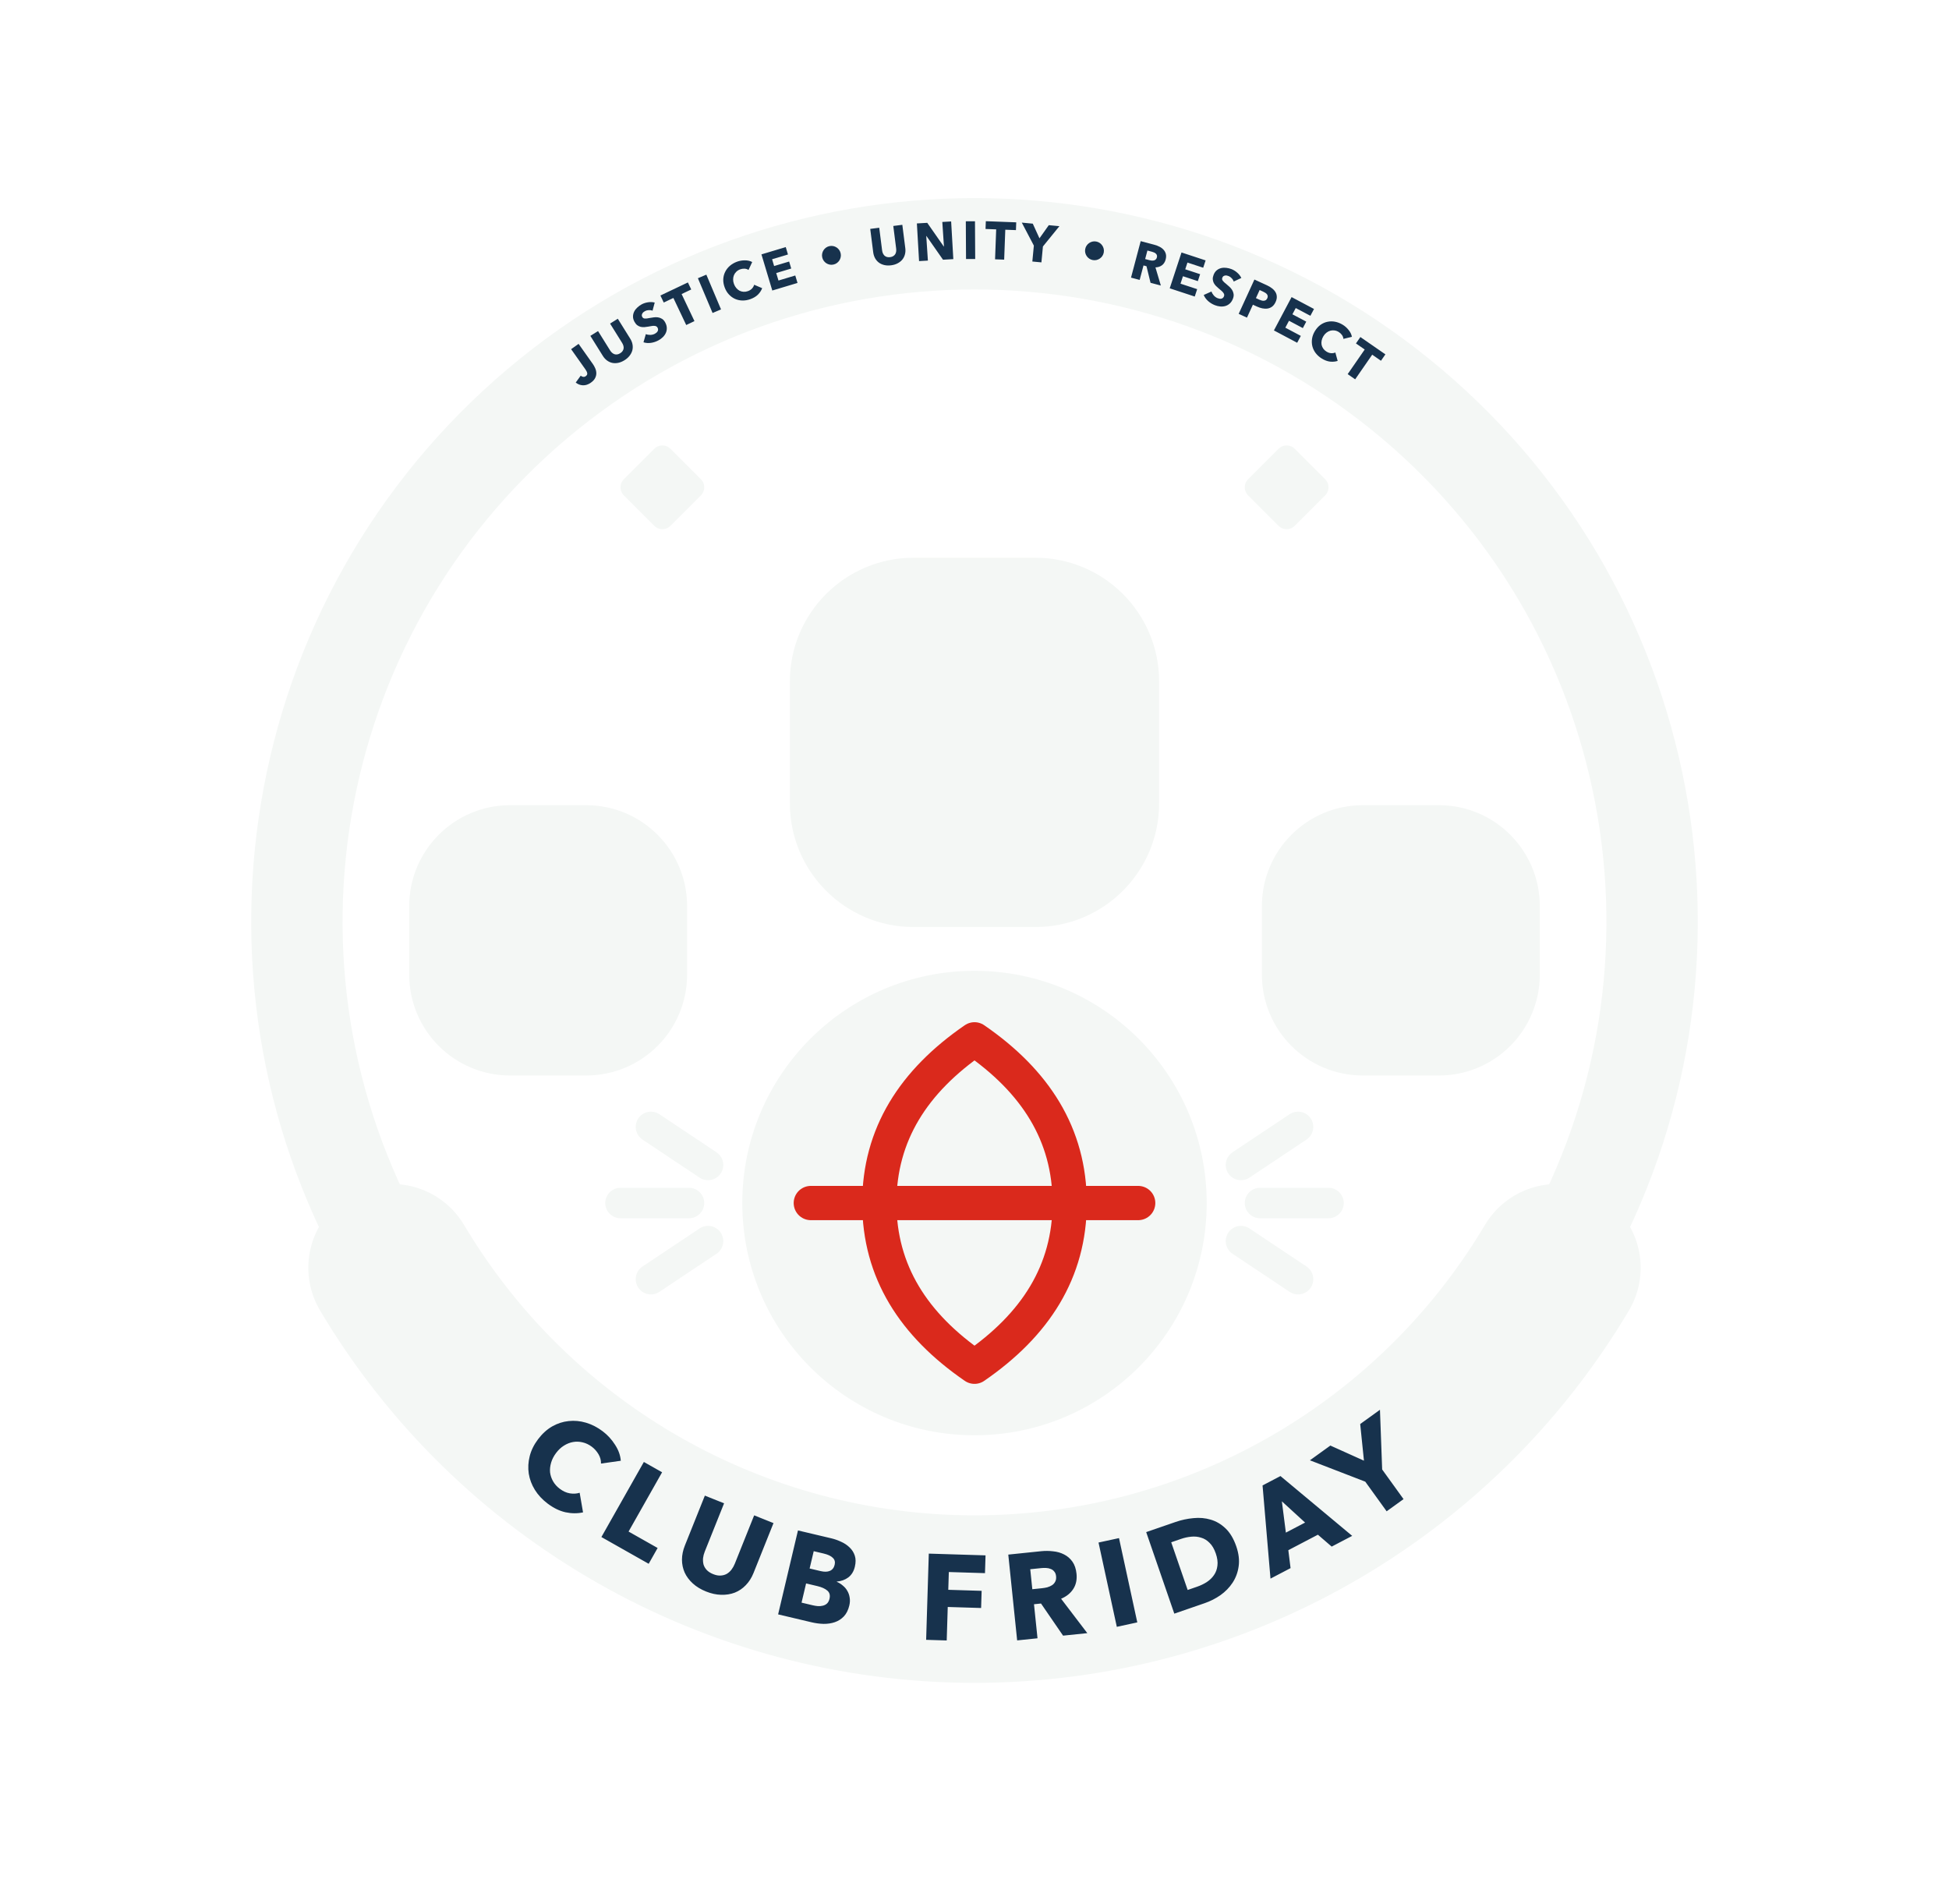
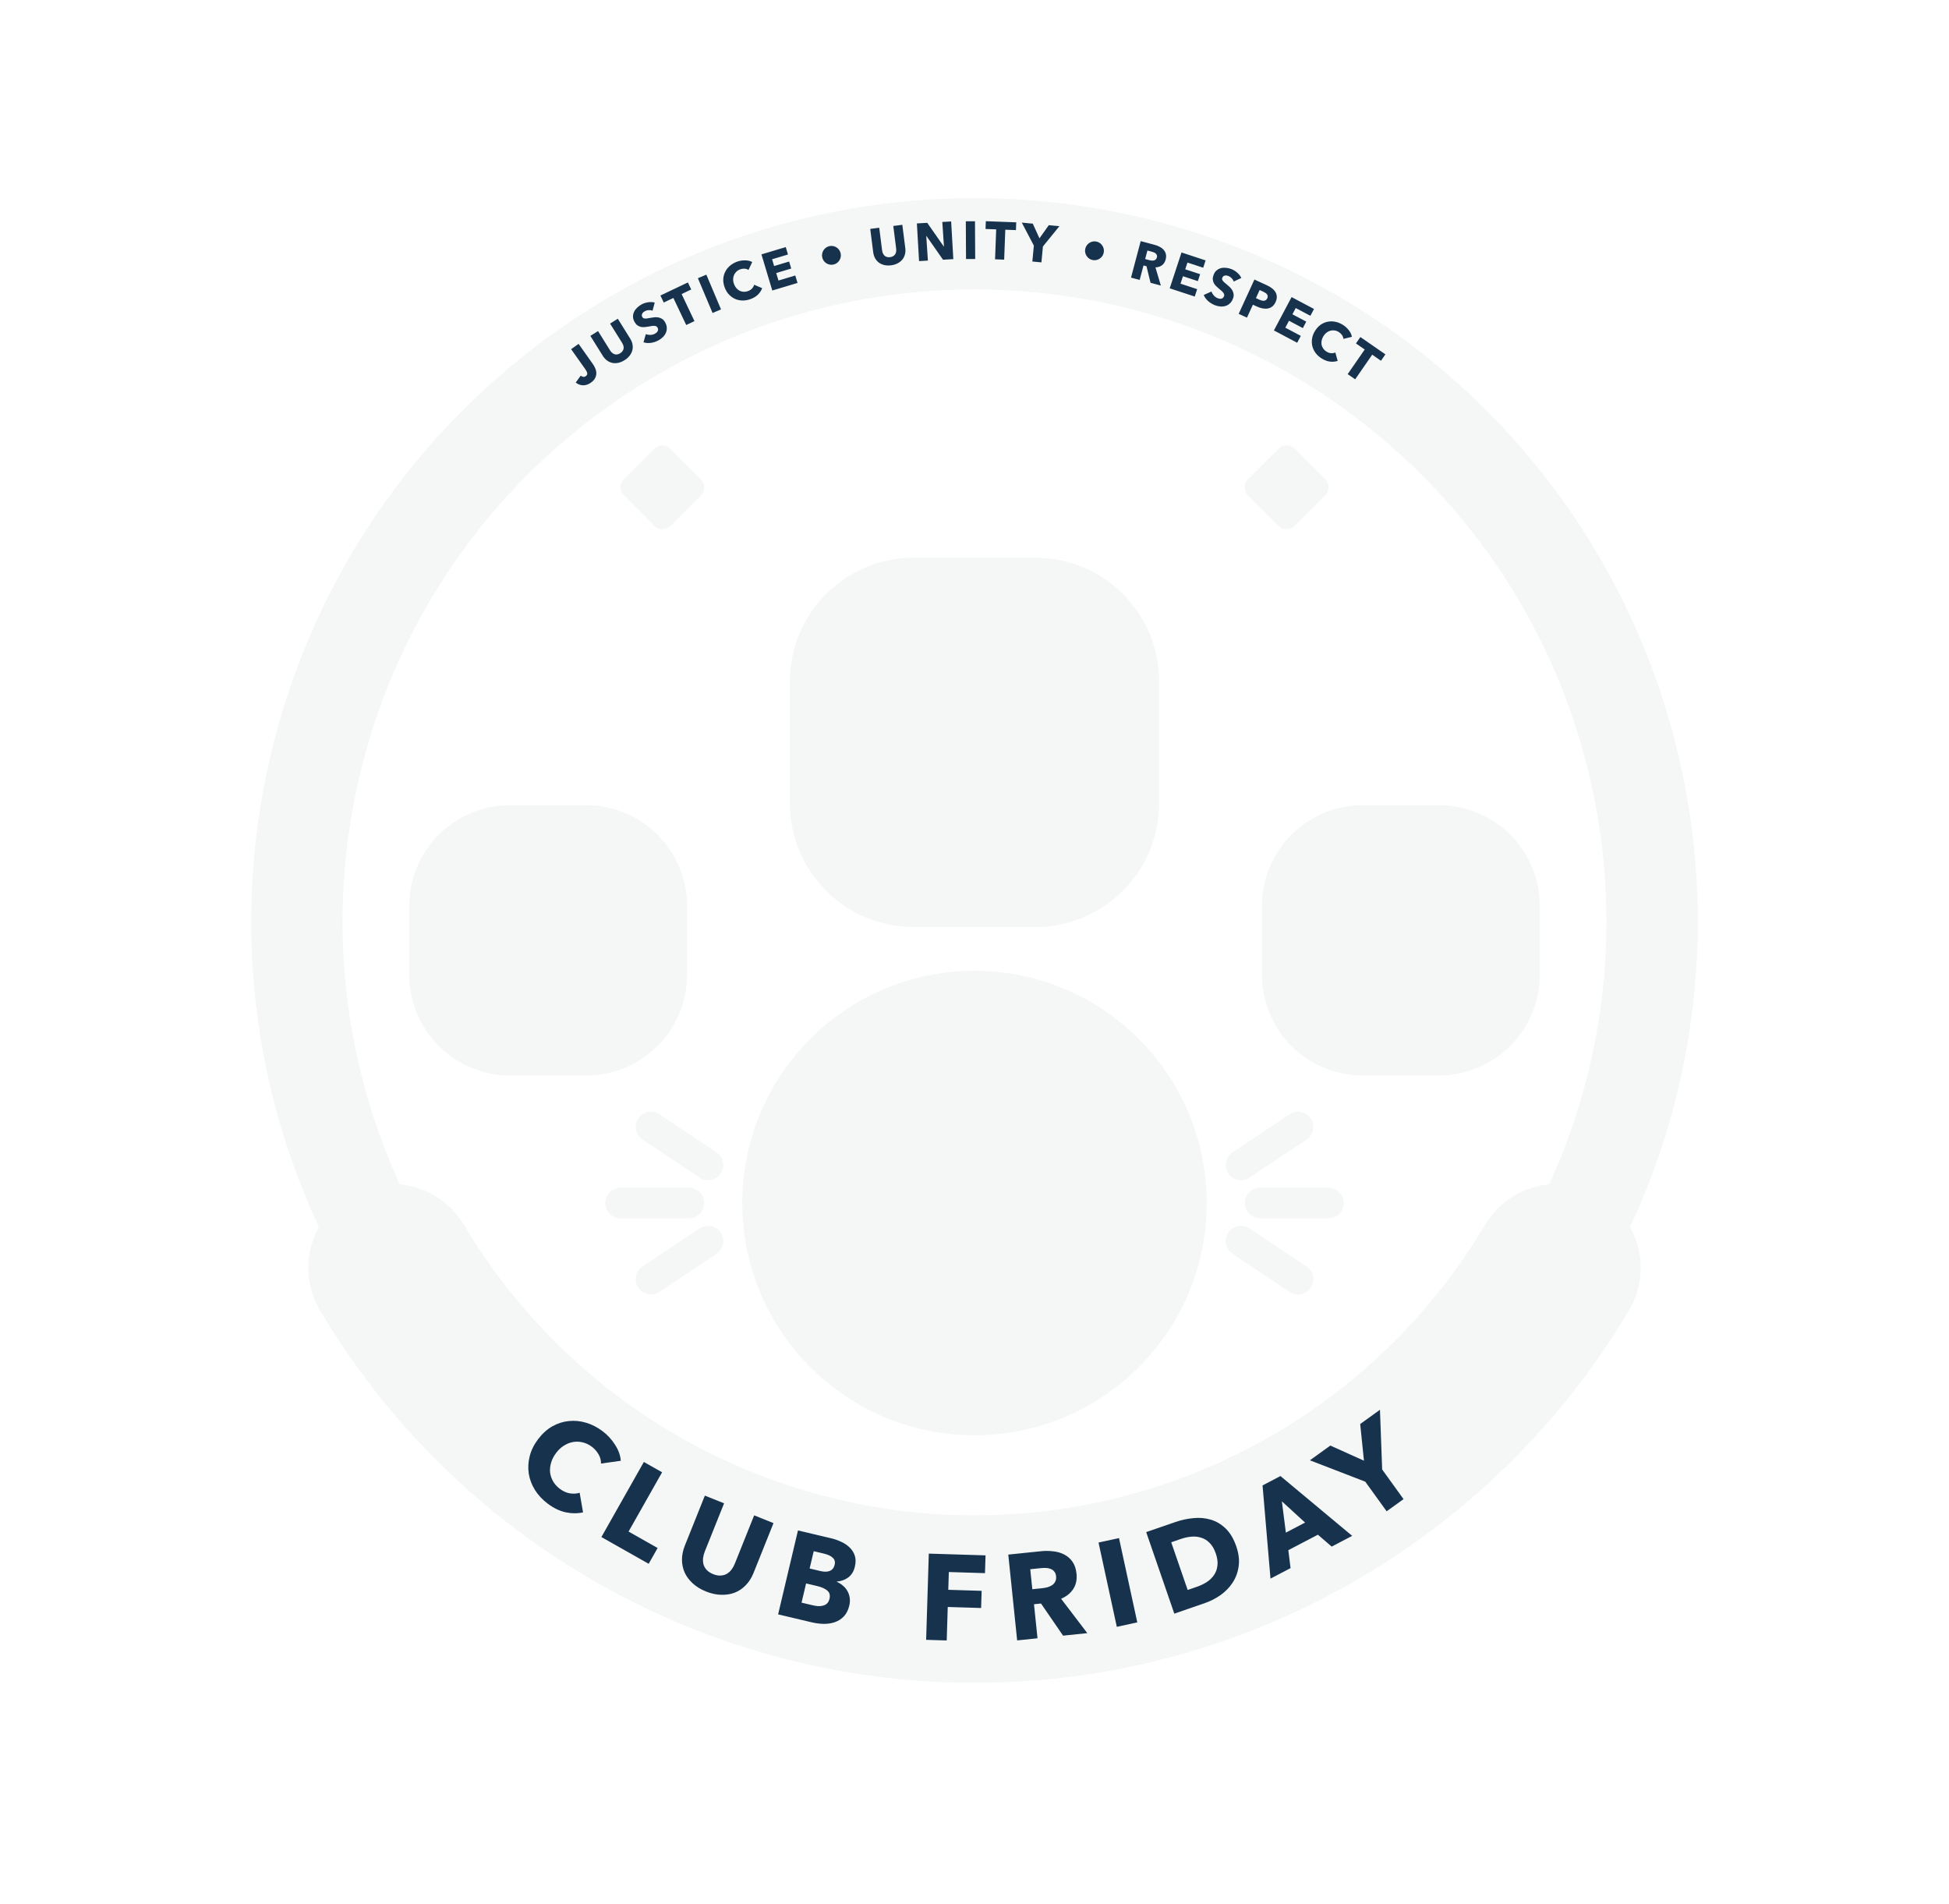
<svg xmlns="http://www.w3.org/2000/svg" viewBox="0 0 512 500" role="img" aria-labelledby="title desc" version="1.1" id="svg15">
  <g stroke="#F4F7F5" stroke-width="13" stroke-linecap="round" stroke-linejoin="round" id="g8">
    <path fill="none" stroke="#F4F7F5" d="M103 333a178 178 0 1 1 306 0" id="path1" />
    <g id="younger-member" aria-label="younger-member">
      <rect x="114" y="218" width="60" height="58" rx="20" fill="#F4F7F5" stroke="#F4F7F5" id="rect1" />
      <circle cx="144" cy="247" r="7" fill="none" stroke="none" id="circle1" />
    </g>
    <g id="adult-member" aria-label="adult-member">
      <rect x="214" y="153" width="84" height="84" rx="26" fill="#F4F7F5" stroke="#F4F7F5" id="rect2" />
      <circle cx="256" cy="195" r="9" fill="none" stroke="none" id="circle2" />
    </g>
    <g id="older-member" aria-label="older-member">
      <rect x="338" y="218" width="60" height="58" rx="20" fill="#F4F7F5" stroke="#F4F7F5" id="rect3" />
      <circle cx="368" cy="247" r="7" fill="none" stroke="none" id="circle3" />
    </g>
    <circle cx="256" cy="316" r="55" fill="#F4F7F5" stroke="#F4F7F5" stroke-width="12" id="circle4" />
-     <path fill="none" stroke="#DA291C" stroke-width="9" d="M256 273c-16 11-25 25-25 43s9 32 25 43m0-86c16 11 25 25 25 43s-9 32-25 43m-43-43h86" id="path4" />
+     <path fill="none" stroke="none" stroke-width="9" d="M256 273c-16 11-25 25-25 43s9 32 25 43m0-86c16 11 25 25 25 43s-9 32-25 43m-43-43h86" id="path4" />
    <path fill="none" stroke="#F4F7F5" stroke-width="8" d="M181 316h-18M186 306l-15-10M186 326l-15 10M331 316h18M326 306l15-10M326 326l15 10" id="path5" />
    <path fill="none" stroke="#F4F7F5" d="M103 333a178 178 0 0 0 306 0" id="path6" />
    <path fill="#F4F7F5" stroke="#F4F7F5" stroke-width="6" d="m174 120 8 8-8 8-8-8z" id="path7" />
    <path fill="#F4F7F5" stroke="#F4F7F5" stroke-width="6" d="m338 120 8 8-8 8-8-8z" id="path8" />
  </g>
  <defs id="defs8">
    <path id="motto-arc" d="M103 333a178 178 0 1 1 306 0" />
    <path id="name-arc" d="M103 333a178 178 0 0 0 306 0" />
  </defs>
  <path d="M103 333a178 178 0 1 1 306 0" fill="none" stroke="#F4F7F5" stroke-width="24" stroke-linecap="round" id="path9" />
  <path d="M103 333a178 178 0 0 0 306 0" fill="none" stroke="#F4F7F5" stroke-width="44" stroke-linecap="round" id="path10" />
  <g font-family="Avenir Next, Trebuchet MS, Arial, sans-serif" text-anchor="middle" id="g15">
    <g id="text14" style="font-weight:700;font-size:14px;letter-spacing:1.5;stroke-width:0;paint-order:stroke fill" aria-label="JUSTICE•UNITY•RESPECT">
      <path style="fill:#17324d" d="m 155.767,95.652 q 0.34,0.48 0.597,1.087 0.269,0.598 0.287,1.254 0.022,0.636 -0.302,1.294 -0.312,0.65 -1.135,1.232 -1.029,0.728 -2.086,0.687 -1.066,-0.052 -1.885,-0.724 l 1.313,-1.804 q 0.306,0.263 0.65,0.312 0.355,0.041 0.663,-0.178 0.48,-0.34 0.394,-0.776 -0.074,-0.445 -0.455,-0.982 l -3.777,-5.337 1.966,-1.391 3.769,5.325 z m 9.796,-6.688 q 0.474,0.76 0.605,1.553 0.136,0.773 -0.058,1.521 -0.201,0.736 -0.723,1.408 -0.51,0.664 -1.329,1.175 -0.832,0.519 -1.652,0.684 -0.821,0.165 -1.558,0.015 -0.745,-0.163 -1.379,-0.625 -0.642,-0.474 -1.116,-1.234 l -3.267,-5.239 2.02,-1.259 3.163,5.073 q 0.215,0.345 0.491,0.602 0.288,0.25 0.621,0.388 0.338,0.119 0.724,0.076 0.398,-0.05 0.825,-0.317 0.428,-0.267 0.636,-0.594 0.22,-0.335 0.262,-0.691 0.035,-0.368 -0.075,-0.729 -0.109,-0.361 -0.324,-0.705 l -3.163,-5.073 2.031,-1.267 3.267,5.239 z m 5.857,-7.349 q -0.458,-0.198 -1.008,-0.154 -0.544,0.025 -0.95,0.245 -0.209,0.114 -0.411,0.271 -0.189,0.15 -0.301,0.355 -0.119,0.192 -0.148,0.431 -0.024,0.22 0.116,0.478 0.12,0.221 0.287,0.322 0.179,0.094 0.411,0.111 0.245,0.011 0.544,-0.025 0.293,-0.047 0.654,-0.116 0.523,-0.093 1.103,-0.169 0.573,-0.088 1.127,-0.007 0.554,0.082 1.053,0.384 0.492,0.29 0.846,0.942 0.407,0.751 0.425,1.458 0.023,0.688 -0.251,1.299 -0.274,0.611 -0.783,1.11 -0.509,0.5 -1.149,0.847 -0.935,0.508 -1.982,0.662 -1.054,0.142 -1.96,-0.147 l 0.616,-2.151 q 0.534,0.22 1.197,0.21 0.669,-0.029 1.186,-0.309 0.234,-0.127 0.429,-0.296 0.195,-0.169 0.295,-0.367 0.112,-0.204 0.11,-0.442 -0.002,-0.238 -0.142,-0.496 -0.134,-0.246 -0.35,-0.352 -0.217,-0.105 -0.524,-0.114 -0.302,-0.027 -0.706,0.049 -0.399,0.057 -0.903,0.156 -0.492,0.092 -0.998,0.128 -0.494,0.029 -0.967,-0.08 -0.468,-0.128 -0.885,-0.427 -0.412,-0.318 -0.732,-0.909 -0.394,-0.726 -0.379,-1.403 0.015,-0.677 0.314,-1.27 0.299,-0.593 0.822,-1.068 0.516,-0.487 1.131,-0.821 0.738,-0.401 1.648,-0.544 0.922,-0.15 1.788,0.065 z m 7.638,-4.377 3.375,7.107 -2.163,1.027 -3.375,-7.107 -2.529,1.201 -0.877,-1.846 7.221,-3.43 0.877,1.846 z m 8.136,4.973 -3.856,-9.131 2.218,-0.937 3.856,9.131 z M 200.224,75.696 q -0.358,0.936 -1.11,1.689 -0.758,0.74 -1.941,1.174 -1.078,0.395 -2.128,0.377 -1.037,-0.022 -1.944,-0.421 -0.911,-0.412 -1.625,-1.179 -0.714,-0.767 -1.113,-1.858 -0.41,-1.117 -0.361,-2.164 0.062,-1.052 0.514,-1.933 0.447,-0.895 1.242,-1.574 0.795,-0.679 1.86,-1.069 0.986,-0.361 2.062,-0.353 1.085,-0.01 1.922,0.444 l -0.966,2.084 q -0.474,-0.318 -1.064,-0.341 -0.59,-0.022 -1.129,0.175 -0.592,0.217 -1.009,0.623 -0.409,0.389 -0.624,0.9 -0.215,0.511 -0.22,1.109 -0.009,0.585 0.217,1.203 0.231,0.631 0.621,1.084 0.39,0.454 0.871,0.709 0.49,0.238 1.053,0.27 0.563,0.032 1.142,-0.18 0.67,-0.246 1.074,-0.692 0.403,-0.446 0.551,-0.977 l 2.104,0.899 z m 2.656,0.613 -2.85,-9.493 6.383,-1.916 0.584,1.944 -4.17,1.252 0.535,1.783 3.942,-1.183 0.551,1.837 -3.942,1.183 0.592,1.971 4.412,-1.324 0.588,1.958 z" id="path15" />
      <path style="fill:#17324d" d="m 220.84,66.548 q 0.109,0.506 0.011,0.986 -0.098,0.479 -0.355,0.878 -0.258,0.399 -0.655,0.685 -0.397,0.286 -0.903,0.395 -0.506,0.109 -0.986,0.011 -0.479,-0.098 -0.878,-0.355 -0.399,-0.258 -0.685,-0.655 -0.286,-0.397 -0.395,-0.903 -0.109,-0.506 -0.011,-0.986 0.098,-0.479 0.355,-0.878 0.258,-0.399 0.655,-0.685 0.397,-0.286 0.903,-0.395 0.506,-0.109 0.986,-0.011 0.479,0.098 0.878,0.355 0.399,0.258 0.685,0.655 0.286,0.397 0.395,0.903 z" id="path16" />
      <path style="fill:#17324d" d="m 237.819,65.176 q 0.113,0.889 -0.099,1.664 -0.2,0.759 -0.688,1.358 -0.49,0.584 -1.245,0.977 -0.741,0.39 -1.699,0.512 -0.972,0.124 -1.787,-0.069 -0.815,-0.193 -1.422,-0.638 -0.609,-0.459 -0.992,-1.144 -0.385,-0.699 -0.498,-1.588 l -0.778,-6.125 2.361,-0.3 0.754,5.93 q 0.051,0.403 0.194,0.752 0.157,0.347 0.402,0.612 0.258,0.25 0.626,0.372 0.382,0.121 0.882,0.057 0.5,-0.064 0.826,-0.274 0.34,-0.213 0.527,-0.519 0.185,-0.32 0.236,-0.693 0.051,-0.373 1.6e-4,-0.776 l -0.754,-5.93 2.375,-0.302 0.778,6.125 z m 9.907,3.044 -4.358,-6.24 -0.042,0.002 0.431,6.468 -2.32,0.134 -0.573,-9.895 2.725,-0.158 4.343,6.227 0.042,-0.002 -0.43,-6.454 2.32,-0.134 0.573,9.895 z m 6.05,-0.178 -0.058,-9.912 2.408,-0.014 0.058,9.912 z m 10.313,-7.703 -0.295,7.862 -2.392,-0.09 0.295,-7.862 -2.798,-0.105 0.076,-2.043 7.988,0.299 -0.076,2.043 z m 9.886,4.398 -0.397,4.181 -2.383,-0.226 0.397,-4.181 -3.168,-6.038 2.885,0.274 1.758,3.851 2.451,-3.452 2.787,0.264 z" id="path17" />
      <path style="fill:#17324d" d="m 289.958,66.311 q -0.091,0.51 -0.363,0.916 -0.272,0.406 -0.662,0.678 -0.39,0.272 -0.865,0.386 -0.476,0.114 -0.985,0.023 -0.51,-0.091 -0.916,-0.363 -0.406,-0.272 -0.678,-0.662 -0.272,-0.39 -0.386,-0.865 -0.114,-0.476 -0.023,-0.985 0.091,-0.51 0.363,-0.916 0.272,-0.406 0.662,-0.678 0.39,-0.272 0.865,-0.386 0.476,-0.114 0.985,-0.023 0.51,0.091 0.916,0.363 0.406,0.272 0.678,0.662 0.272,0.39 0.386,0.865 0.114,0.476 0.023,0.985 z" id="path18" />
      <path style="fill:#17324d" d="m 302.245,74.283 -1.062,-4.352 -0.785,-0.208 -1.009,3.802 -2.273,-0.603 2.542,-9.581 3.654,0.969 q 0.69,0.183 1.3,0.504 0.627,0.311 1.052,0.786 0.438,0.478 0.602,1.116 0.164,0.637 -0.055,1.463 -0.258,0.974 -0.962,1.497 -0.704,0.523 -1.713,0.56 l 1.416,4.764 z m 1.668,-6.669 q 0.09,-0.338 -0.005,-0.581 -0.078,-0.252 -0.279,-0.422 -0.184,-0.179 -0.458,-0.295 -0.26,-0.112 -0.517,-0.181 l -1.231,-0.327 -0.592,2.233 1.096,0.291 q 0.284,0.075 0.593,0.114 0.312,0.025 0.588,-0.032 0.276,-0.057 0.486,-0.248 0.223,-0.187 0.32,-0.552 z m 3.372,8.118 3.096,-9.416 6.331,2.082 -0.634,1.928 -4.136,-1.36 -0.582,1.769 3.91,1.286 -0.599,1.822 -3.91,-1.286 -0.643,1.955 4.376,1.439 -0.638,1.942 z m 16.807,-1.778 q -0.144,-0.477 -0.531,-0.87 -0.369,-0.4 -0.8,-0.569 -0.222,-0.087 -0.472,-0.14 -0.237,-0.048 -0.465,-0.002 -0.223,0.033 -0.425,0.164 -0.184,0.124 -0.291,0.397 -0.092,0.235 -0.062,0.427 0.043,0.197 0.18,0.386 0.15,0.194 0.369,0.4 0.225,0.193 0.51,0.425 0.408,0.34 0.84,0.735 0.437,0.382 0.732,0.858 0.295,0.476 0.385,1.053 0.095,0.563 -0.175,1.254 -0.311,0.795 -0.841,1.264 -0.511,0.461 -1.155,0.645 -0.643,0.184 -1.354,0.116 -0.71,-0.068 -1.388,-0.333 -0.991,-0.388 -1.784,-1.089 -0.788,-0.714 -1.15,-1.593 l 2.042,-0.914 q 0.176,0.55 0.611,1.051 0.453,0.493 1.001,0.708 0.248,0.097 0.503,0.137 0.255,0.04 0.47,-0.011 0.228,-0.046 0.409,-0.201 0.181,-0.155 0.288,-0.428 0.102,-0.261 0.043,-0.494 -0.059,-0.234 -0.25,-0.474 -0.173,-0.248 -0.492,-0.509 -0.301,-0.268 -0.701,-0.59 -0.387,-0.317 -0.741,-0.681 -0.341,-0.359 -0.562,-0.791 -0.203,-0.44 -0.244,-0.952 -0.022,-0.52 0.223,-1.146 0.301,-0.769 0.828,-1.194 0.527,-0.425 1.173,-0.578 0.646,-0.153 1.346,-0.059 0.705,0.081 1.357,0.336 0.782,0.306 1.478,0.91 0.709,0.608 1.102,1.409 z m 11.002,5.381 q -0.362,0.789 -0.906,1.202 -0.538,0.4 -1.186,0.503 -0.648,0.103 -1.367,-0.042 -0.719,-0.145 -1.419,-0.466 l -1.082,-0.496 -1.558,3.398 -2.176,-0.998 4.133,-9.009 3.309,1.518 q 0.738,0.339 1.304,0.783 0.585,0.438 0.904,0.984 0.338,0.54 0.36,1.197 0.041,0.65 -0.315,1.426 z m -2.182,-0.985 q 0.146,-0.318 0.112,-0.58 -0.034,-0.262 -0.198,-0.476 -0.164,-0.214 -0.426,-0.38 -0.25,-0.161 -0.542,-0.295 l -0.954,-0.438 -0.975,2.125 0.916,0.42 q 0.305,0.14 0.609,0.218 0.303,0.078 0.578,0.049 0.287,-0.022 0.508,-0.167 0.226,-0.158 0.372,-0.476 z m 1.744,8.444 4.643,-8.757 5.888,3.122 -0.951,1.793 -3.847,-2.04 -0.872,1.645 3.636,1.928 -0.898,1.695 -3.636,-1.928 -0.964,1.818 4.069,2.158 -0.957,1.806 z m 16.749,8.008 q -0.955,0.303 -2.013,0.184 -1.051,-0.132 -2.127,-0.787 -0.981,-0.597 -1.621,-1.43 -0.628,-0.825 -0.882,-1.783 -0.246,-0.969 -0.09,-2.005 0.156,-1.036 0.76,-2.029 0.619,-1.016 1.468,-1.63 0.861,-0.607 1.832,-0.802 0.979,-0.207 2.005,-0.009 1.026,0.199 1.995,0.789 0.897,0.546 1.561,1.393 0.684,0.842 0.85,1.78 l -2.232,0.542 q -0.047,-0.569 -0.397,-1.045 -0.35,-0.475 -0.84,-0.774 -0.538,-0.328 -1.116,-0.401 -0.559,-0.078 -1.093,0.072 -0.534,0.15 -1.005,0.519 -0.463,0.357 -0.806,0.919 -0.349,0.574 -0.461,1.161 -0.112,0.588 -0.012,1.124 0.119,0.531 0.445,0.992 0.326,0.461 0.852,0.781 0.61,0.371 1.21,0.409 0.6,0.038 1.108,-0.178 l 0.607,2.206 z m 9.073,-1.636 -4.477,6.47 -1.969,-1.362 4.477,-6.47 -2.302,-1.593 1.163,-1.681 6.573,4.549 -1.163,1.681 z" id="path19" />
    </g>
    <path d="m 153.164,397.256 q -2.241,0.477 -4.621,-0.032 -2.361,-0.535 -4.662,-2.266 -2.097,-1.577 -3.368,-3.615 -1.245,-2.018 -1.607,-4.252 -0.342,-2.26 0.243,-4.582 0.586,-2.322 2.182,-4.445 1.635,-2.174 3.704,-3.38 2.095,-1.187 4.348,-1.414 2.272,-0.253 4.563,0.429 2.29,0.682 4.362,2.24 1.918,1.443 3.24,3.518 1.367,2.069 1.536,4.239 l -5.198,0.735 q 0.021,-1.306 -0.668,-2.465 -0.69,-1.159 -1.738,-1.948 -1.151,-0.866 -2.45,-1.162 -1.254,-0.303 -2.502,-0.08 -1.248,0.222 -2.401,0.957 -1.134,0.709 -2.038,1.911 -0.923,1.227 -1.309,2.539 -0.386,1.311 -0.279,2.553 0.152,1.235 0.79,2.356 0.638,1.121 1.764,1.967 1.304,0.981 2.661,1.201 1.356,0.22 2.56,-0.156 l 0.888,5.153 z m 4.822,6.476 11.155,-19.72 4.791,2.71 -8.807,15.57 7.632,4.317 -2.348,4.15 z m 39.965,9.442 q -0.761,1.901 -2.045,3.214 -1.242,1.295 -2.883,1.948 -1.628,0.623 -3.571,0.569 -1.913,-0.042 -3.963,-0.863 -2.079,-0.833 -3.493,-2.123 -1.414,-1.29 -2.132,-2.853 -0.707,-1.593 -0.712,-3.387 0.007,-1.824 0.768,-3.726 l 5.246,-13.101 5.05,2.022 -5.079,12.685 q -0.345,0.862 -0.446,1.717 -0.072,0.868 0.124,1.67 0.237,0.784 0.837,1.438 0.63,0.666 1.699,1.094 1.069,0.428 1.955,0.369 0.915,-0.047 1.628,-0.451 0.725,-0.434 1.242,-1.123 0.517,-0.689 0.862,-1.551 l 5.079,-12.685 5.08,2.034 -5.246,13.101 z m 25.168,8.523 q -0.427,1.806 -1.438,2.882 -1.004,1.045 -2.364,1.513 -1.36,0.467 -2.967,0.449 -1.568,-0.042 -3.157,-0.418 l -8.782,-2.077 5.215,-22.048 8.782,2.077 q 1.277,0.302 2.55,0.899 1.28,0.566 2.215,1.478 0.943,0.881 1.37,2.133 0.427,1.252 0.029,2.934 -0.435,1.837 -1.718,2.816 -1.276,0.948 -3.021,1.094 l -0.015,0.062 q 0.897,0.377 1.604,1.004 0.745,0.604 1.182,1.398 0.468,0.801 0.604,1.754 0.167,0.96 -0.09,2.05 z m -3.854,-10.678 q 0.265,-1.121 -0.489,-1.826 -0.716,-0.728 -2.397,-1.126 l -2.616,-0.619 -1.075,4.547 2.865,0.678 q 1.495,0.354 2.444,-0.047 0.988,-0.424 1.268,-1.607 z m -1.354,8.92 q 0.324,-1.37 -0.578,-2.143 -0.902,-0.772 -2.615,-1.178 l -2.958,-0.7 -1.193,5.045 2.99,0.707 q 0.623,0.147 1.299,0.209 0.715,0.037 1.31,-0.118 0.627,-0.148 1.087,-0.565 0.468,-0.448 0.659,-1.258 z m 31.344,-7.017 -0.144,4.67 8.764,0.27 -0.139,4.51 -8.764,-0.27 -0.271,8.796 -5.405,-0.167 0.698,-22.645 14.905,0.46 -0.144,4.67 z m 30.014,16.712 -5.795,-8.441 -1.846,0.191 0.925,8.944 -5.348,0.553 -2.33,-22.536 8.594,-0.888 q 1.623,-0.168 3.187,0.024 1.593,0.157 2.884,0.828 1.324,0.667 2.191,1.897 0.867,1.229 1.068,3.171 0.237,2.292 -0.843,3.98 -1.08,1.688 -3.207,2.584 l 6.886,9.036 z m -1.838,-15.606 q -0.082,-0.796 -0.482,-1.237 -0.371,-0.476 -0.938,-0.675 -0.539,-0.234 -1.217,-0.26 -0.646,-0.03 -1.251,0.033 l -2.897,0.299 0.543,5.252 2.578,-0.267 q 0.668,-0.069 1.359,-0.237 0.687,-0.2 1.23,-0.545 0.543,-0.346 0.838,-0.923 0.326,-0.581 0.237,-1.44 z m 15.955,13.29 -4.804,-22.141 5.379,-1.167 4.804,22.141 z m 31.385,-21.13 q 0.97,2.813 0.621,5.236 -0.329,2.382 -1.595,4.307 -1.245,1.885 -3.174,3.261 -1.939,1.346 -4.147,2.108 l -7.986,2.755 -7.387,-21.418 7.744,-2.671 q 2.269,-0.783 4.665,-1 2.386,-0.247 4.538,0.398 2.142,0.615 3.91,2.307 1.768,1.692 2.812,4.717 z m -5.385,1.857 q -0.626,-1.815 -1.638,-2.786 -0.992,-1.012 -2.23,-1.363 -1.218,-0.392 -2.593,-0.256 -1.345,0.125 -2.676,0.584 l -2.571,0.887 4.32,12.524 2.45,-0.845 q 1.392,-0.48 2.558,-1.221 1.186,-0.781 1.904,-1.841 0.748,-1.07 0.905,-2.479 0.188,-1.419 -0.428,-3.204 z m 30.446,-1.802 -3.622,-3.125 -7.768,4.066 0.588,4.712 -5.273,2.76 -2.085,-24.48 4.706,-2.463 18.841,15.711 z m -13.088,-11.895 1.054,8.225 5.047,-2.641 z m 26.348,-8.363 5.616,7.786 -4.438,3.201 -5.616,-7.786 -14.541,-5.609 5.372,-3.875 8.824,3.973 -0.986,-9.626 5.191,-3.744 z" id="text15" style="font-weight:800;font-size:32px;letter-spacing:4;fill:#17324d;stroke-width:0;paint-order:stroke fill" aria-label="CLUB FRIDAY" />
  </g>
</svg>
